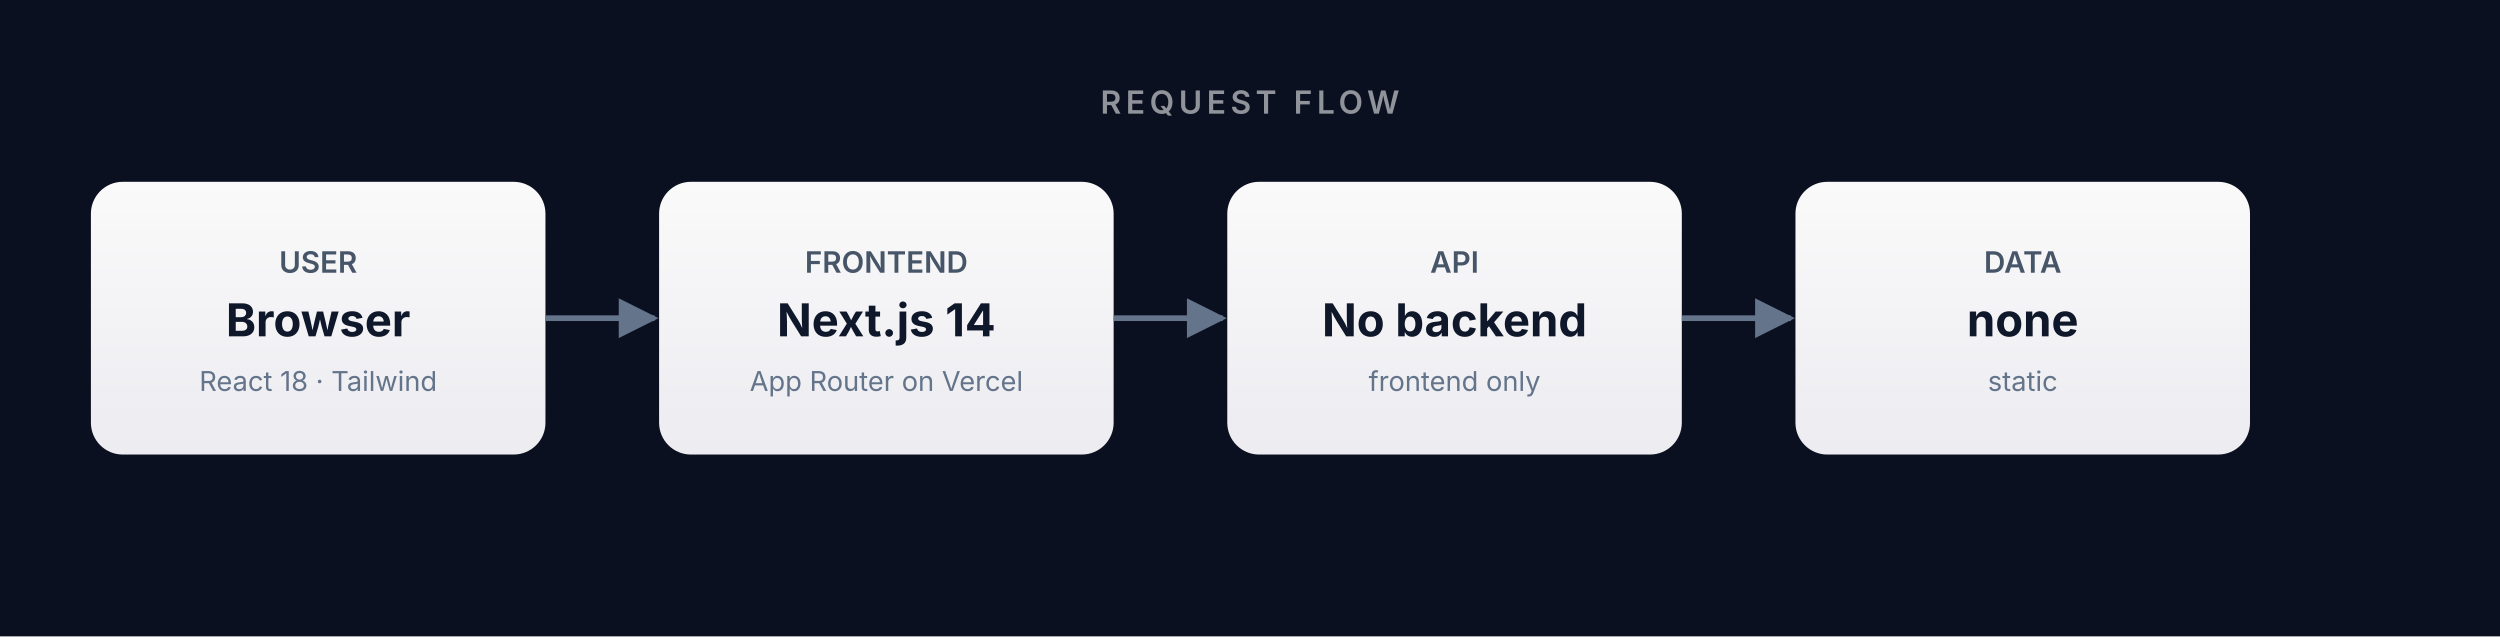
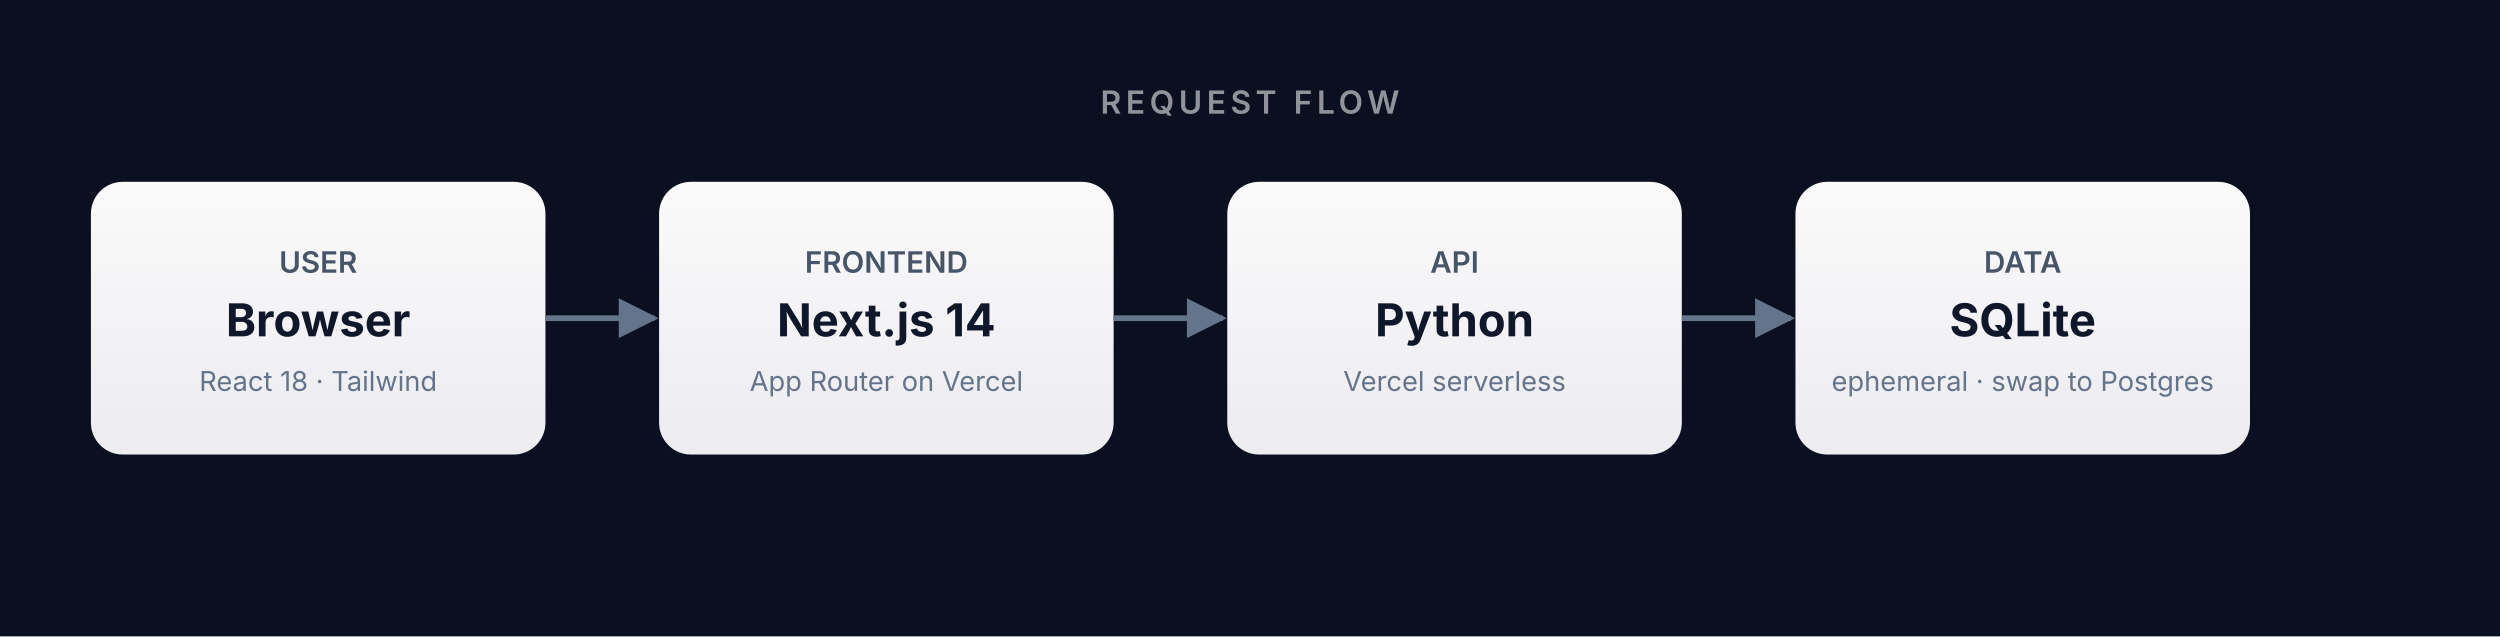
<svg xmlns="http://www.w3.org/2000/svg" viewBox="0 0 1100 280">
  <defs>
    <linearGradient id="b1" x1="0%" y1="0%" x2="0%" y2="100%">
      <stop offset="0%" stop-color="#fafafa" />
      <stop offset="100%" stop-color="#ececf1" />
    </linearGradient>
    <marker id="arr" viewBox="0 0 10 10" refX="9" refY="5" markerWidth="7" markerHeight="7" orient="auto">
      <path d="M0,0 L10,5 L0,10 Z" fill="#64748b" />
    </marker>
  </defs>
  <rect width="1100" height="280" fill="#0b1020" />
  <g font-family="Inter,system-ui,sans-serif">
    <rect x="40" y="80" width="200" height="120" rx="14" fill="url(#b1)" />
    <text x="140" y="120" text-anchor="middle" font-size="13" font-weight="600" fill="#475569">USER</text>
    <text x="140" y="148" text-anchor="middle" font-size="20" font-weight="700" fill="#0f172a">Browser</text>
    <text x="140" y="172" text-anchor="middle" font-size="12" fill="#64748b">React 18 · Tailwind</text>
    <rect x="290" y="80" width="200" height="120" rx="14" fill="url(#b1)" />
    <text x="390" y="120" text-anchor="middle" font-size="13" font-weight="600" fill="#475569">FRONTEND</text>
    <text x="390" y="148" text-anchor="middle" font-size="20" font-weight="700" fill="#0f172a">Next.js 14</text>
    <text x="390" y="172" text-anchor="middle" font-size="12" fill="#64748b">App Router on Vercel</text>
    <rect x="540" y="80" width="200" height="120" rx="14" fill="url(#b1)" />
    <text x="640" y="120" text-anchor="middle" font-size="13" font-weight="600" fill="#475569">API</text>
-     <text x="640" y="148" text-anchor="middle" font-size="20" font-weight="700" fill="#0f172a">No backend</text>
-     <text x="640" y="172" text-anchor="middle" font-size="12" fill="#64748b">frontend only</text>
+     <text x="640" y="148" text-anchor="middle" font-size="20" font-weight="700" fill="#0f172a">Python</text>
+     <text x="640" y="172" text-anchor="middle" font-size="12" fill="#64748b">Vercel serverless</text>
    <rect x="790" y="80" width="200" height="120" rx="14" fill="url(#b1)" />
    <text x="890" y="120" text-anchor="middle" font-size="13" font-weight="600" fill="#475569">DATA</text>
-     <text x="890" y="148" text-anchor="middle" font-size="20" font-weight="700" fill="#0f172a">none</text>
-     <text x="890" y="172" text-anchor="middle" font-size="12" fill="#64748b">static</text>
+     <text x="890" y="148" text-anchor="middle" font-size="20" font-weight="700" fill="#0f172a">SQLite</text>
+     <text x="890" y="172" text-anchor="middle" font-size="12" fill="#64748b">ephemeral · swap to Postgres</text>
  </g>
  <line x1="240" y1="140" x2="288" y2="140" stroke="#64748b" stroke-width="2.5" marker-end="url(#arr)" />
  <line x1="490" y1="140" x2="538" y2="140" stroke="#64748b" stroke-width="2.5" marker-end="url(#arr)" />
  <line x1="740" y1="140" x2="788" y2="140" stroke="#64748b" stroke-width="2.5" marker-end="url(#arr)" />
  <text x="550" y="50" text-anchor="middle" font-family="Inter,system-ui,sans-serif" font-size="14" font-weight="600" fill="rgba(255,255,255,0.55)" letter-spacing="2">REQUEST FLOW</text>
</svg>
